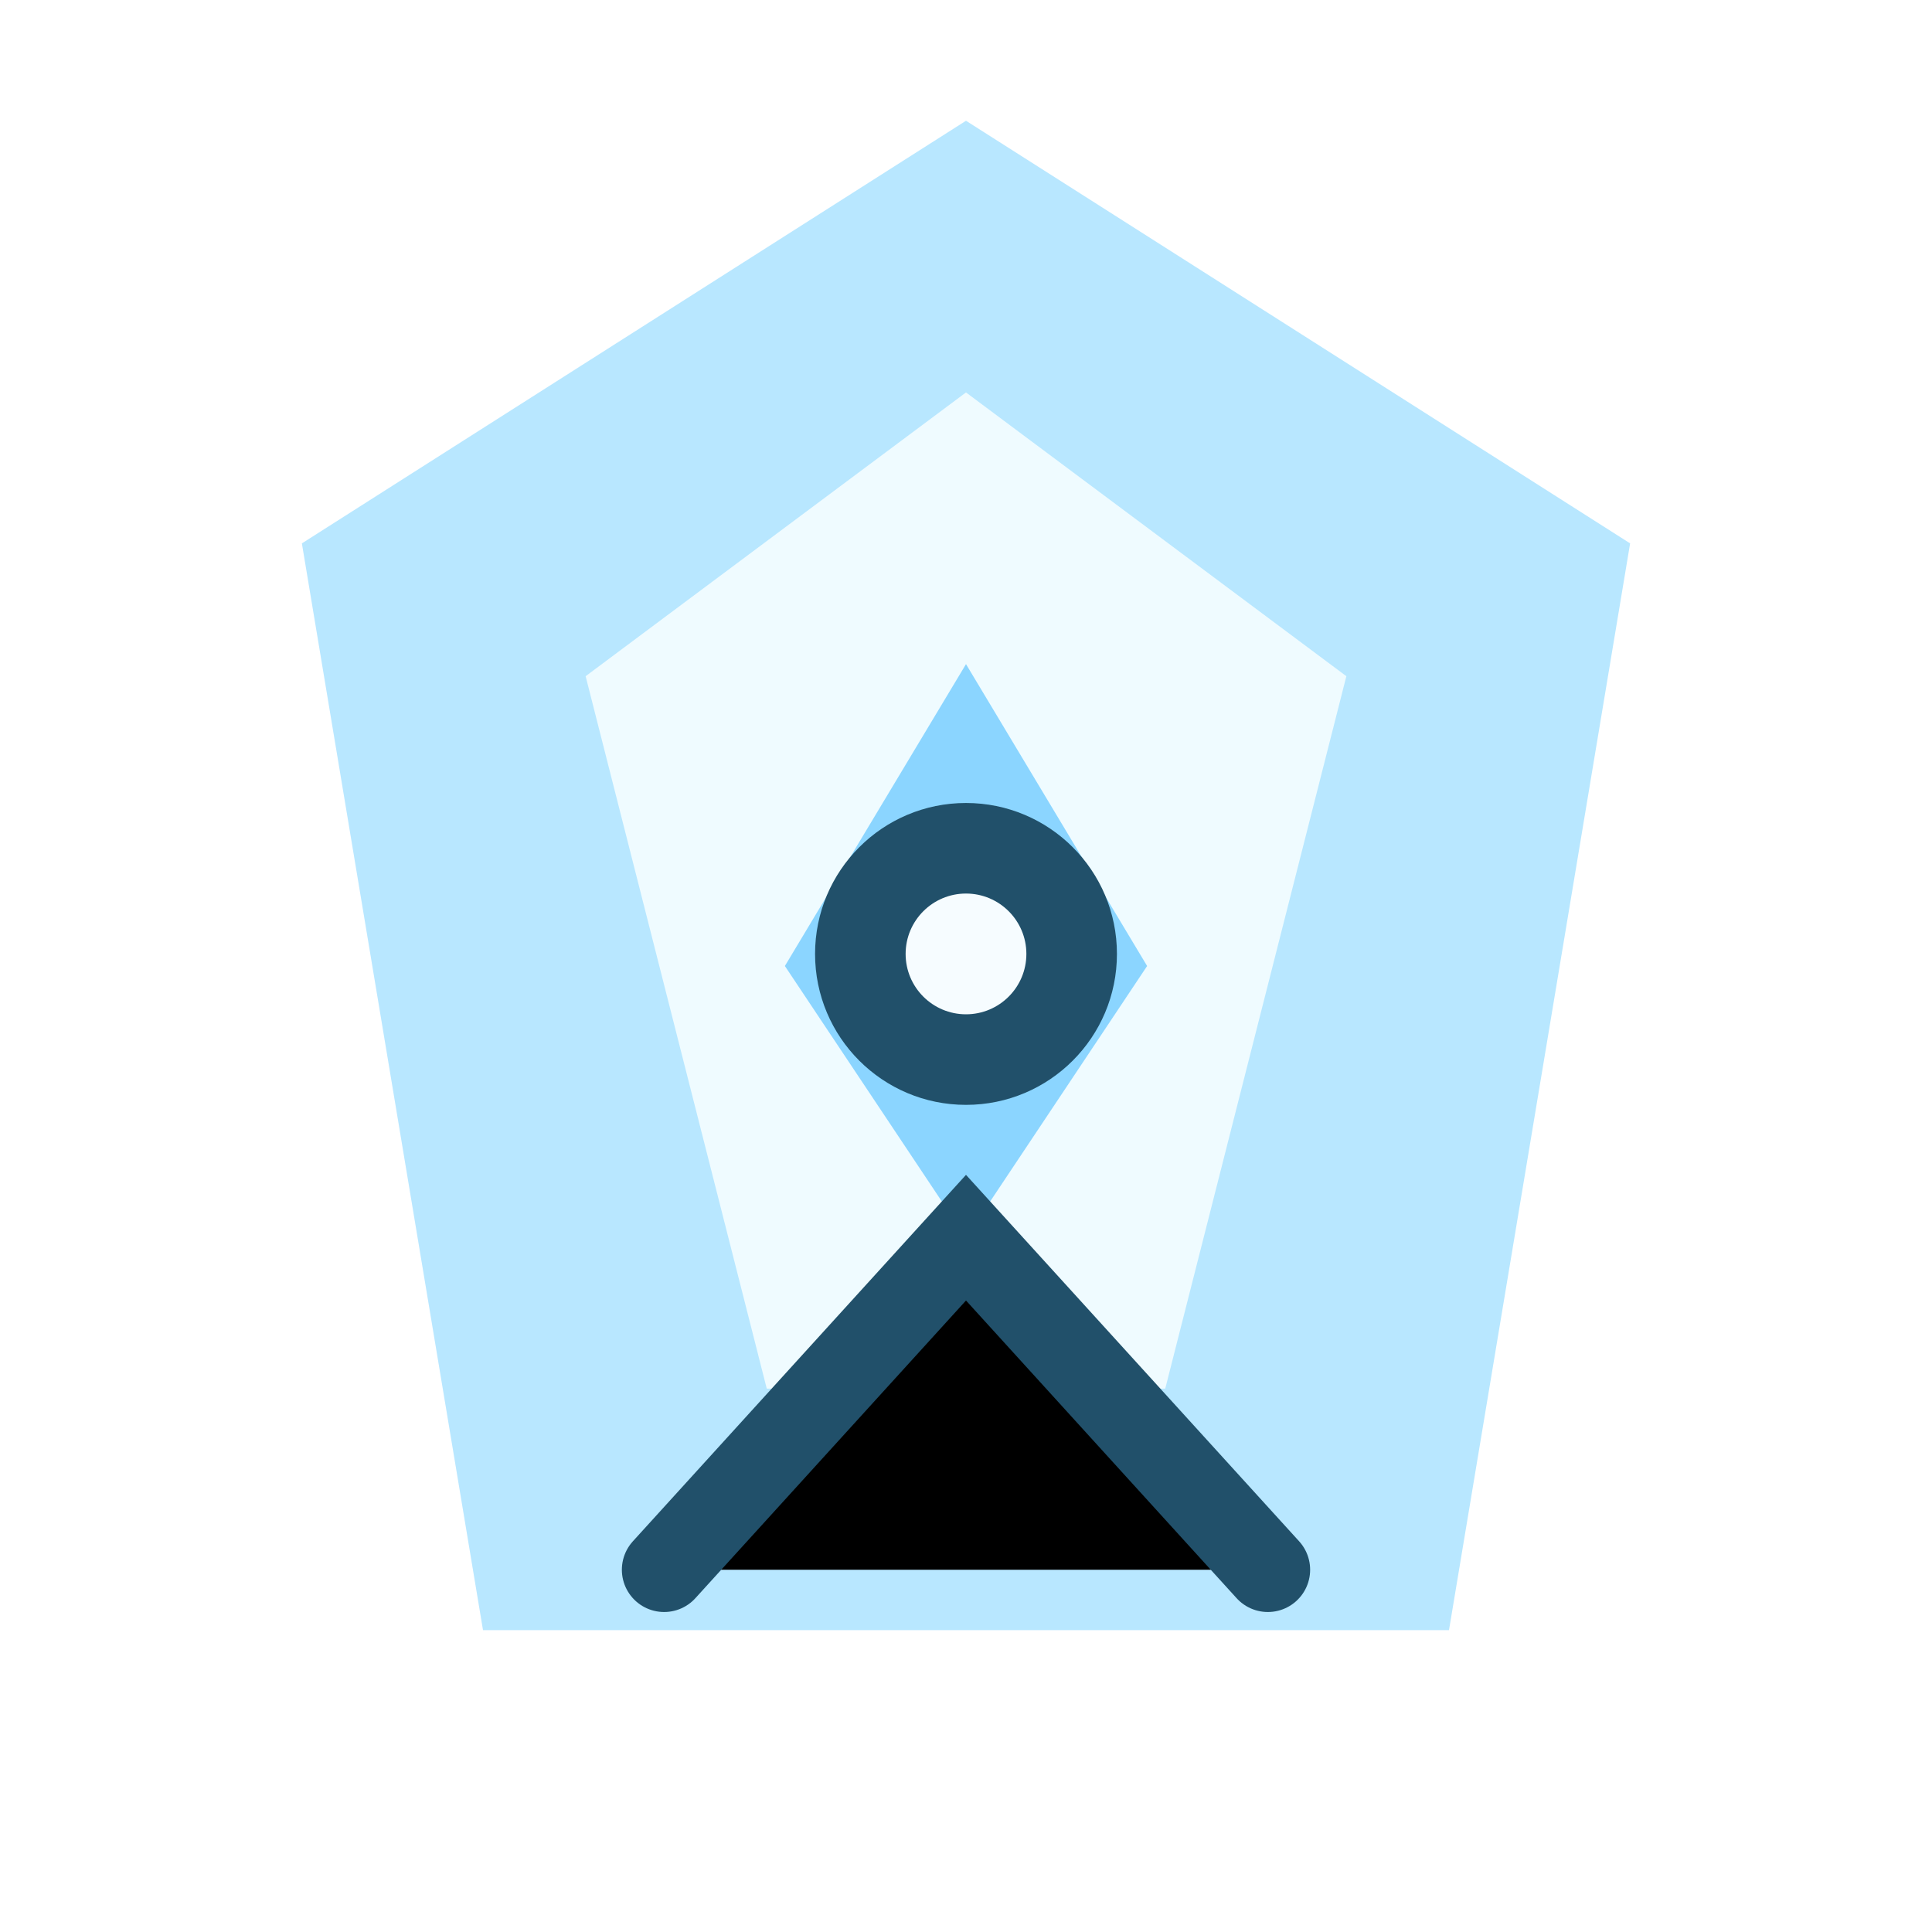
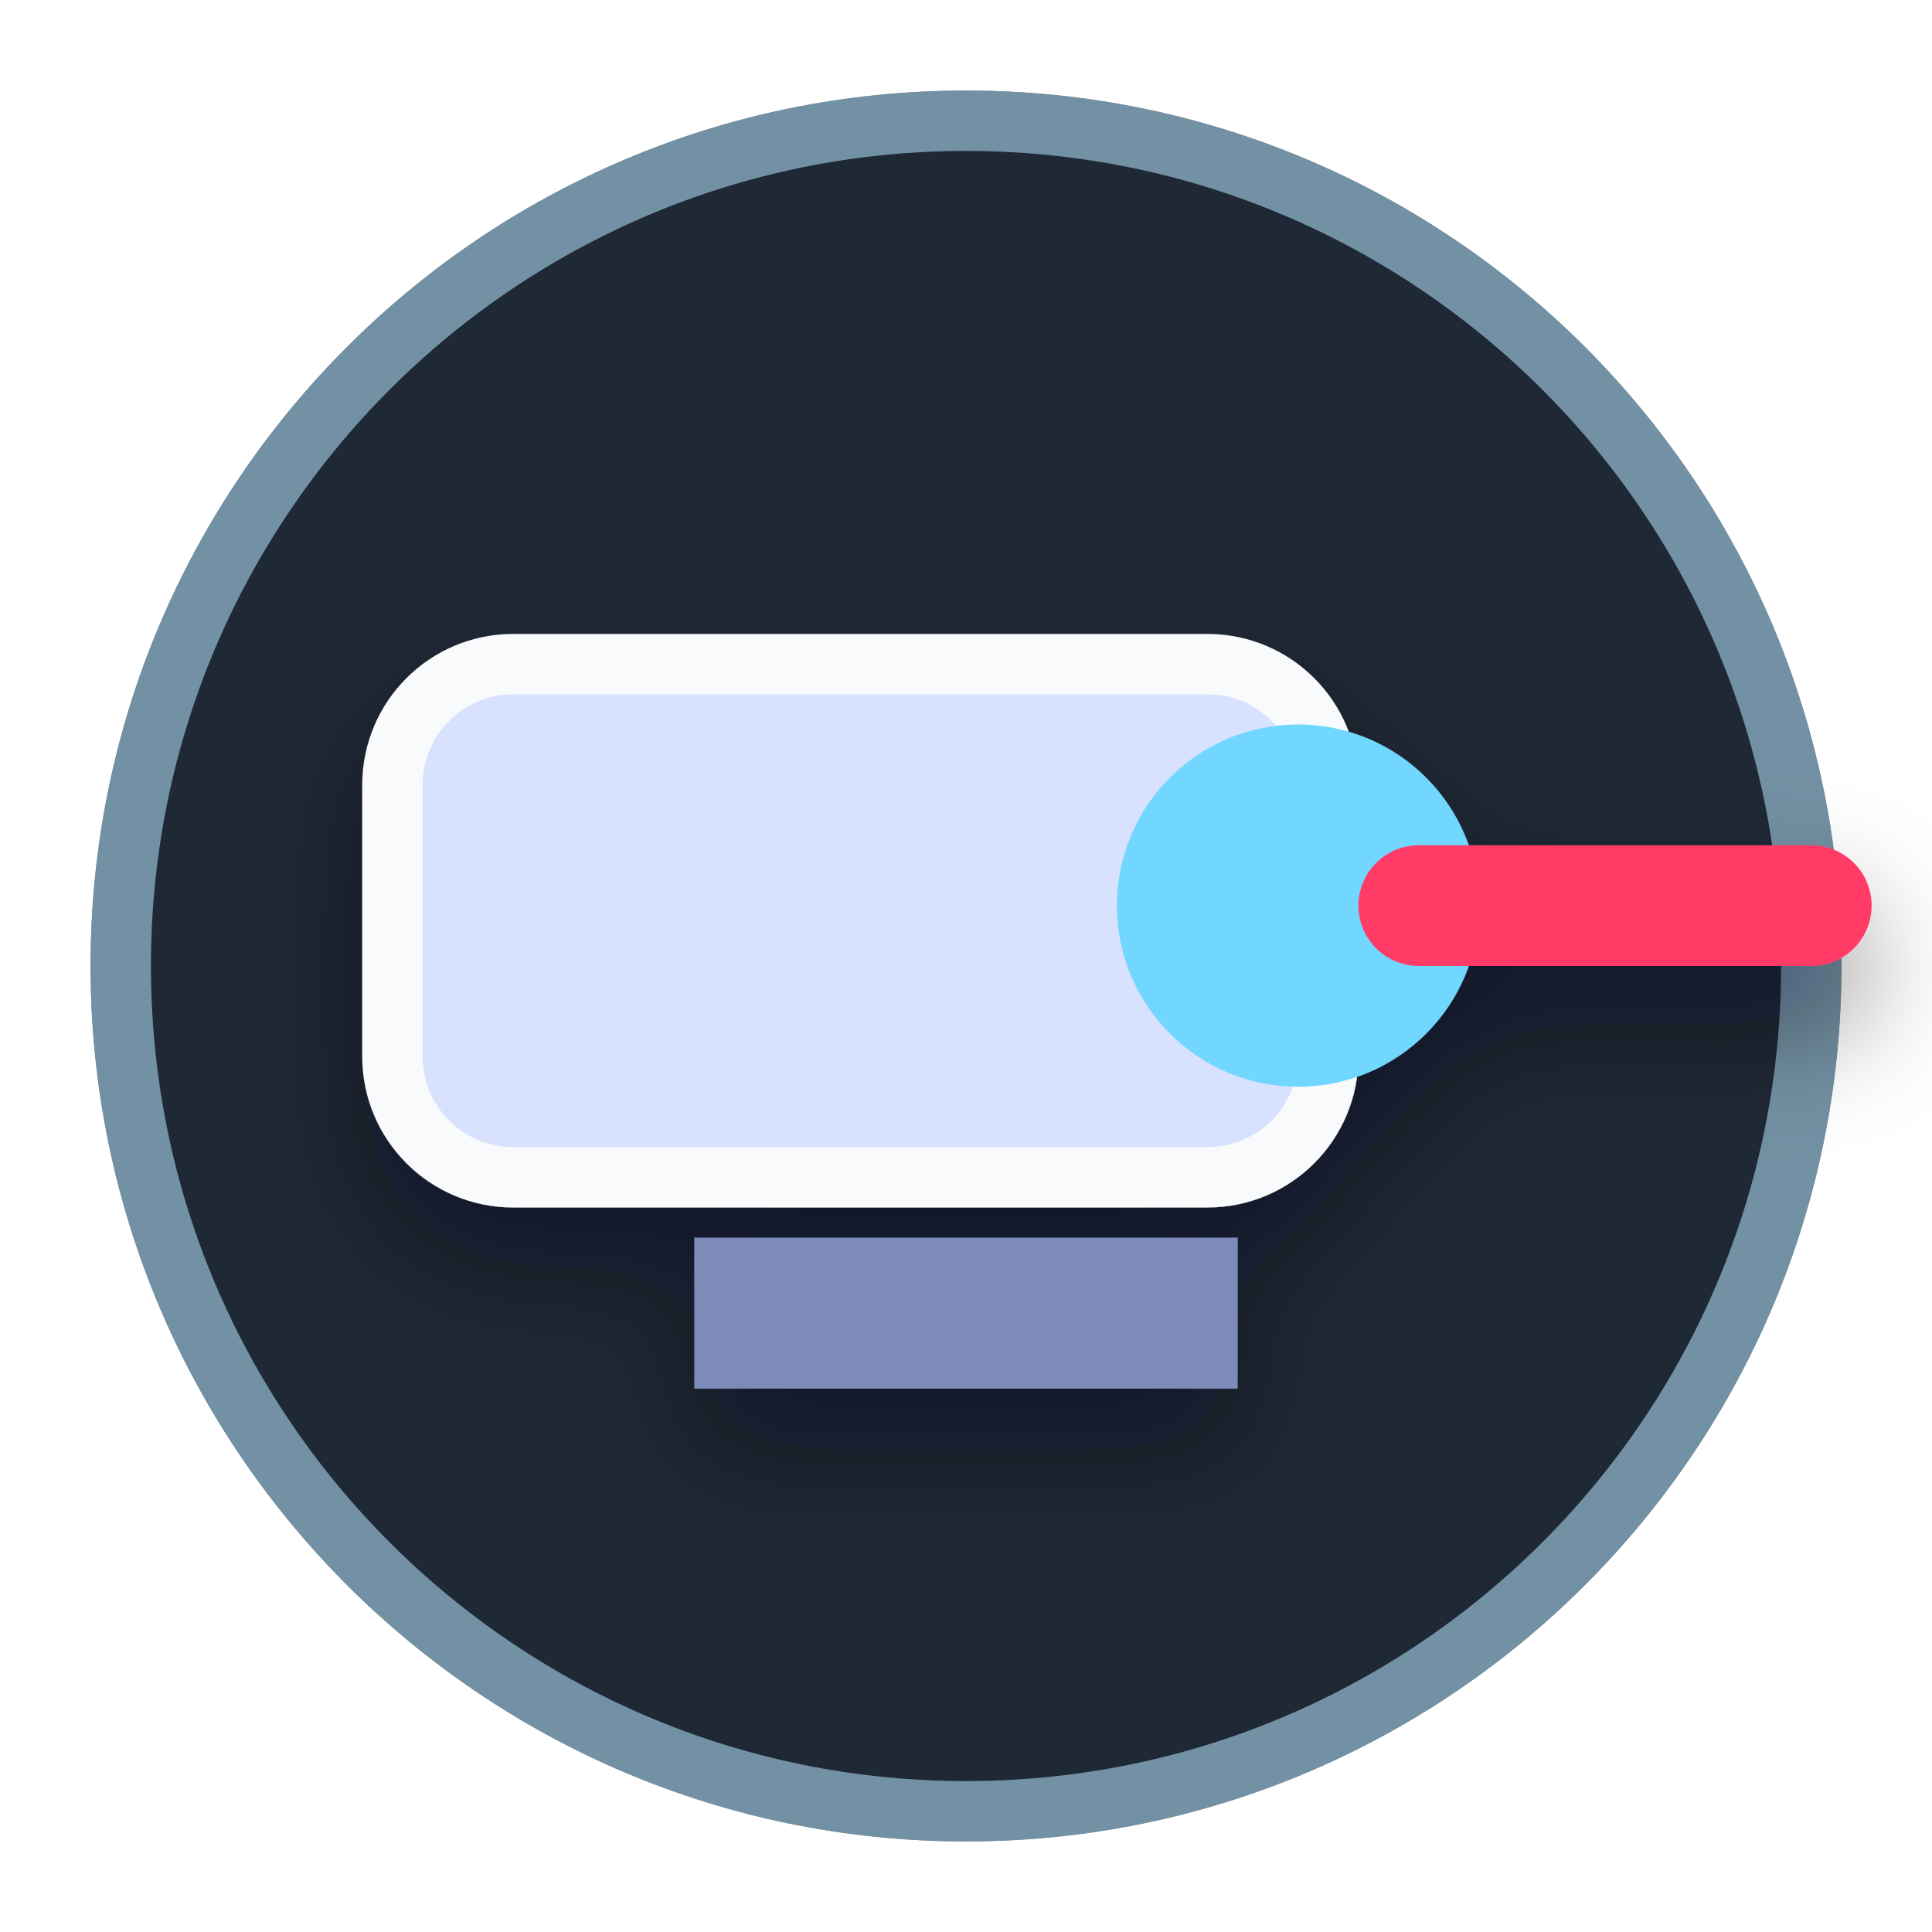
- <svg xmlns="http://www.w3.org/2000/svg" viewBox="0 0 32 32">
-   <polygon points="16,2 27,9 24,27 8,27 5,9" fill="#B8E7FF" />
-   <polygon points="16,6.5 22.3,11.2 19.3,23 12.7,23 9.7,11.2" fill="#EFFBFF" />
-   <polygon points="16,11 19,16 16,20.5 13,16" fill="#6FCBFF" opacity="0.78" />
-   <path d="M11 26L16 20.5L21 26" stroke="#21506A" stroke-width="1.4" stroke-linecap="round" />
-   <circle cx="16" cy="15.8" r="2.5" fill="#21506A" />
-   <circle cx="16" cy="15.8" r="1" fill="#F6FCFF" />
+ <svg xmlns="http://www.w3.org/2000/svg" viewBox="0 0 64 64" role="img" aria-label="빔프로젝터 포인터">
+   <defs>
+     <filter id="shadow" x="-20%" y="-20%" width="140%" height="140%">
+       <feDropShadow dx="0" dy="2" stdDeviation="2" flood-color="#020713" flood-opacity="0.45" />
+     </filter>
+   </defs>
+   <circle cx="32" cy="32" r="29" fill="#07111f" opacity="0.9" />
+   <circle cx="32" cy="32" r="28" fill="none" stroke="#b8e7ff" stroke-width="2" opacity="0.55" />
+   <g filter="url(#shadow)">
+     <rect x="13" y="22" width="31" height="17" rx="4" fill="#d8e2ff" stroke="#f8fafc" stroke-width="2" />
+     <circle cx="43" cy="30" r="6" fill="#71d7ff" />
+     <path d="M47 30h13" stroke="#ff3b66" stroke-width="4" stroke-linecap="round" />
+     <rect x="23" y="41" width="18" height="5" fill="#7c8bb8" />
+   </g>
</svg>
